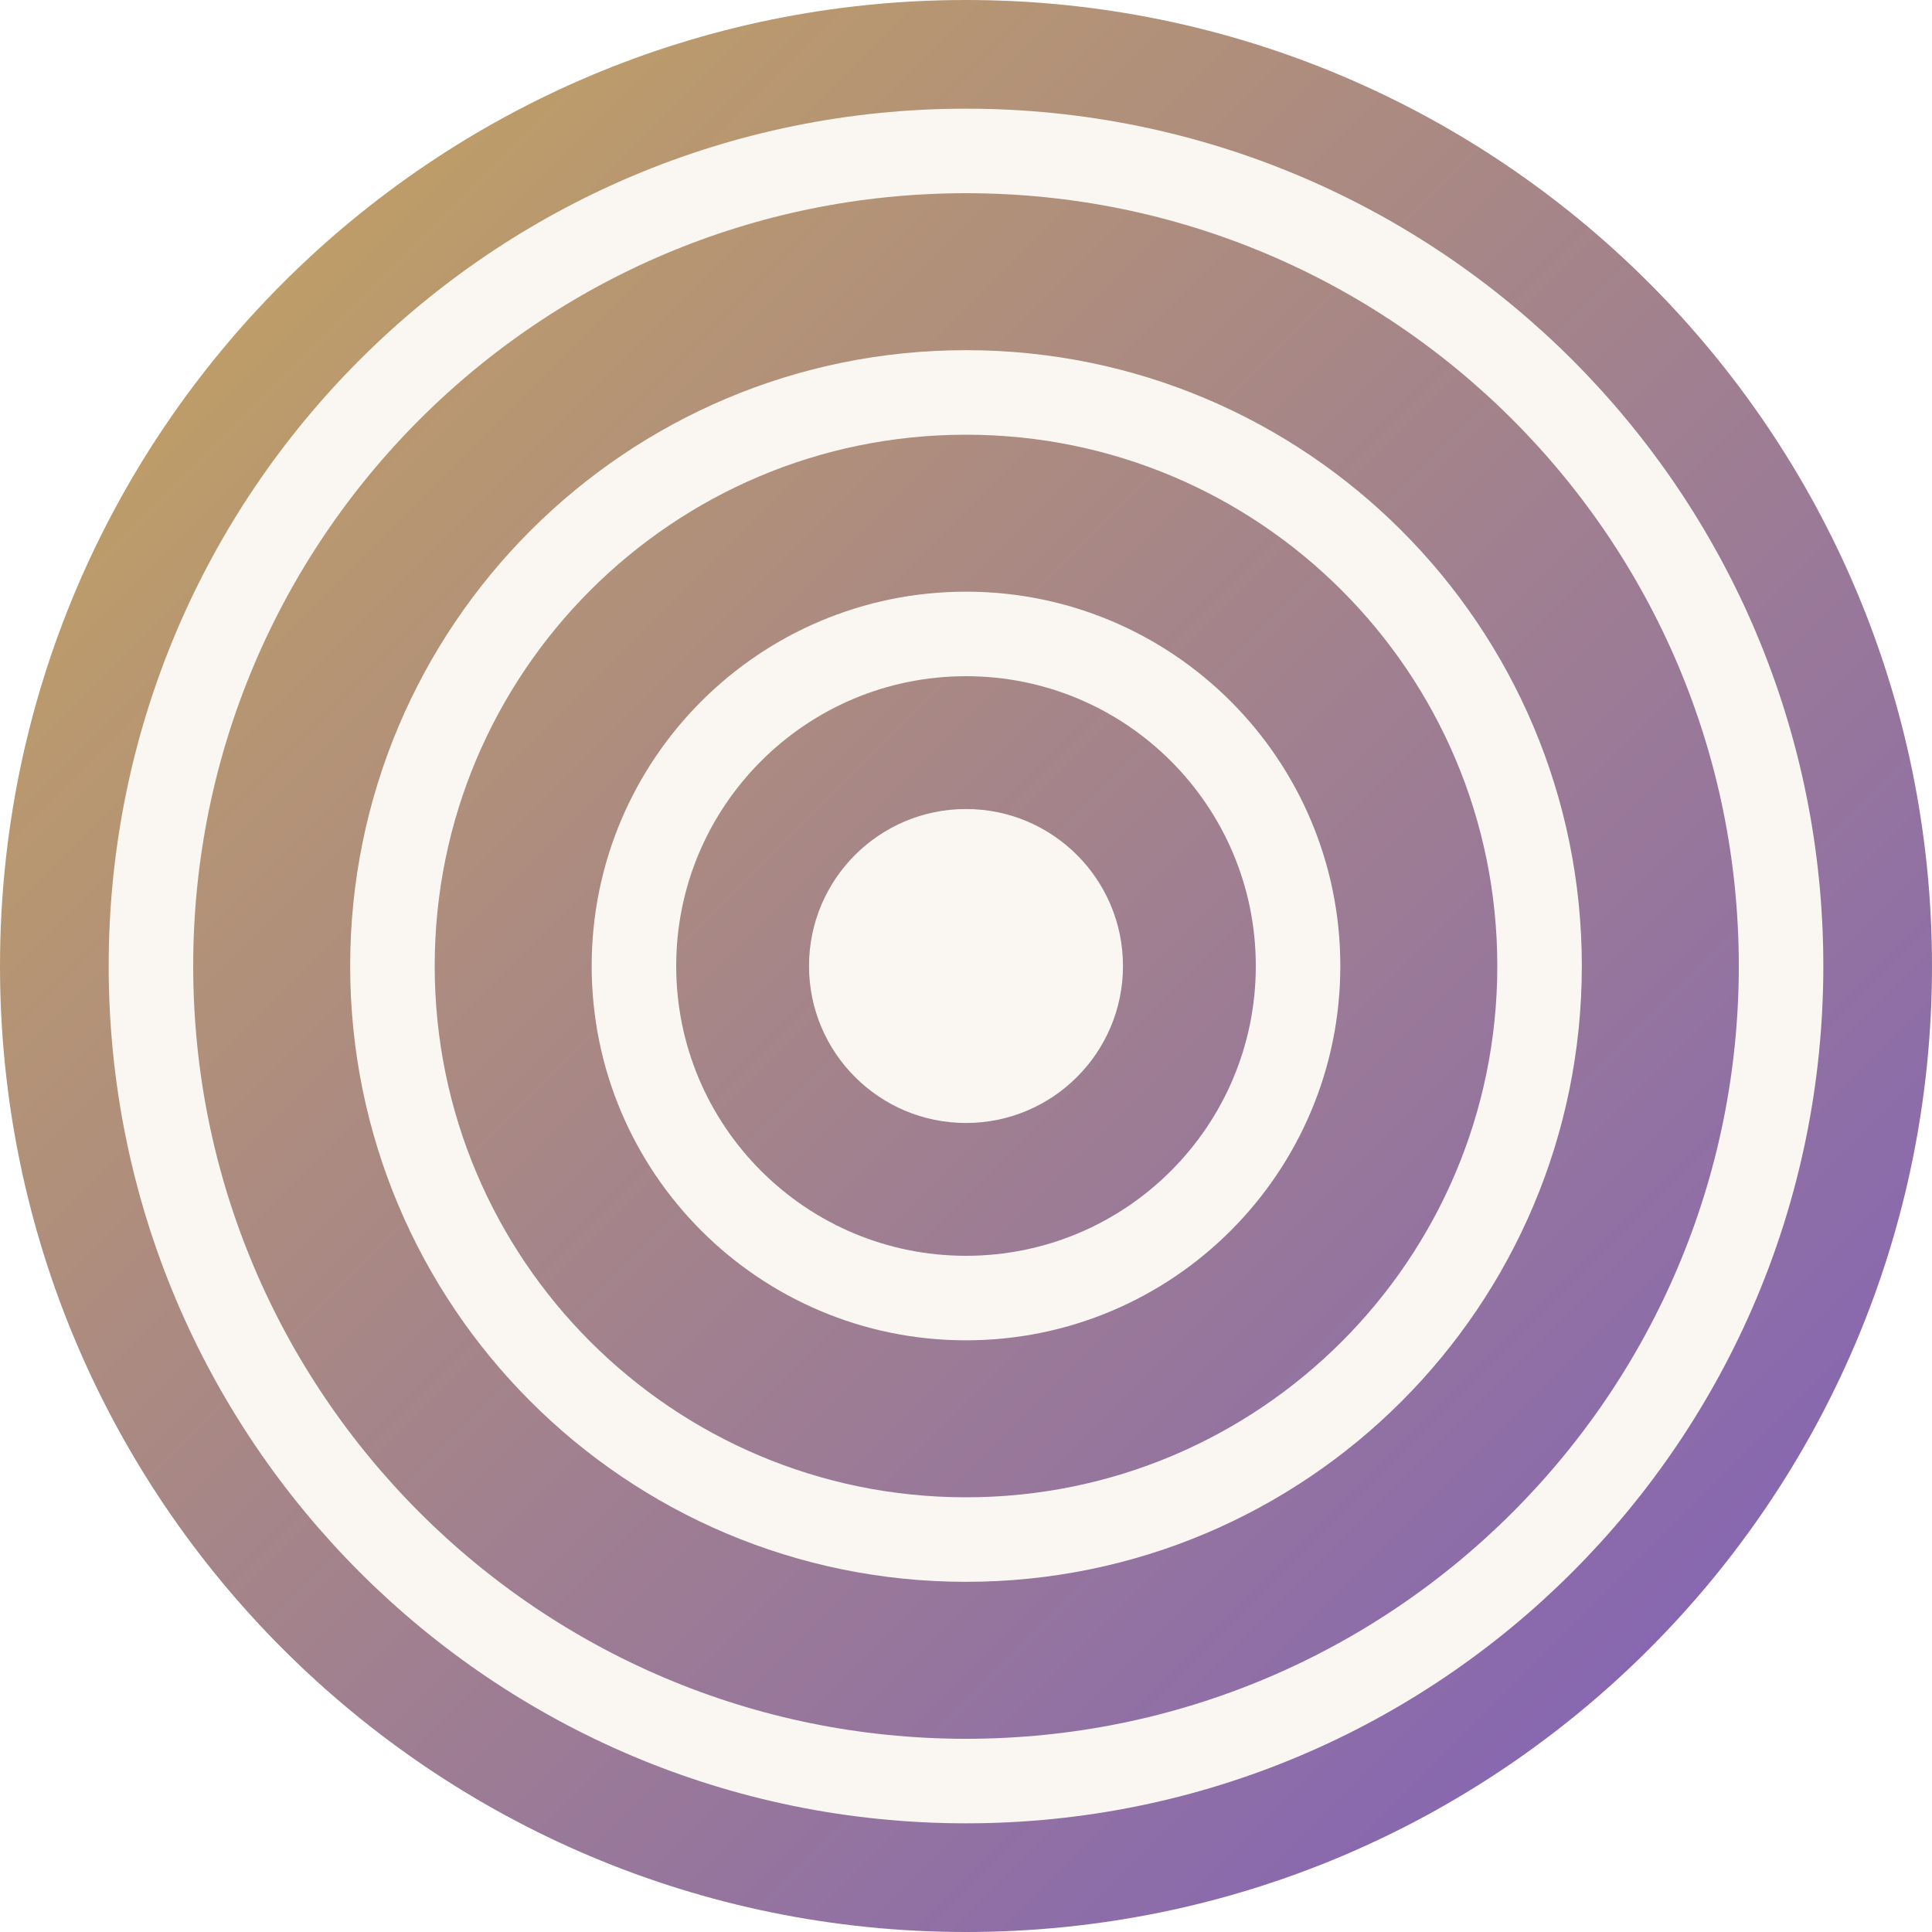
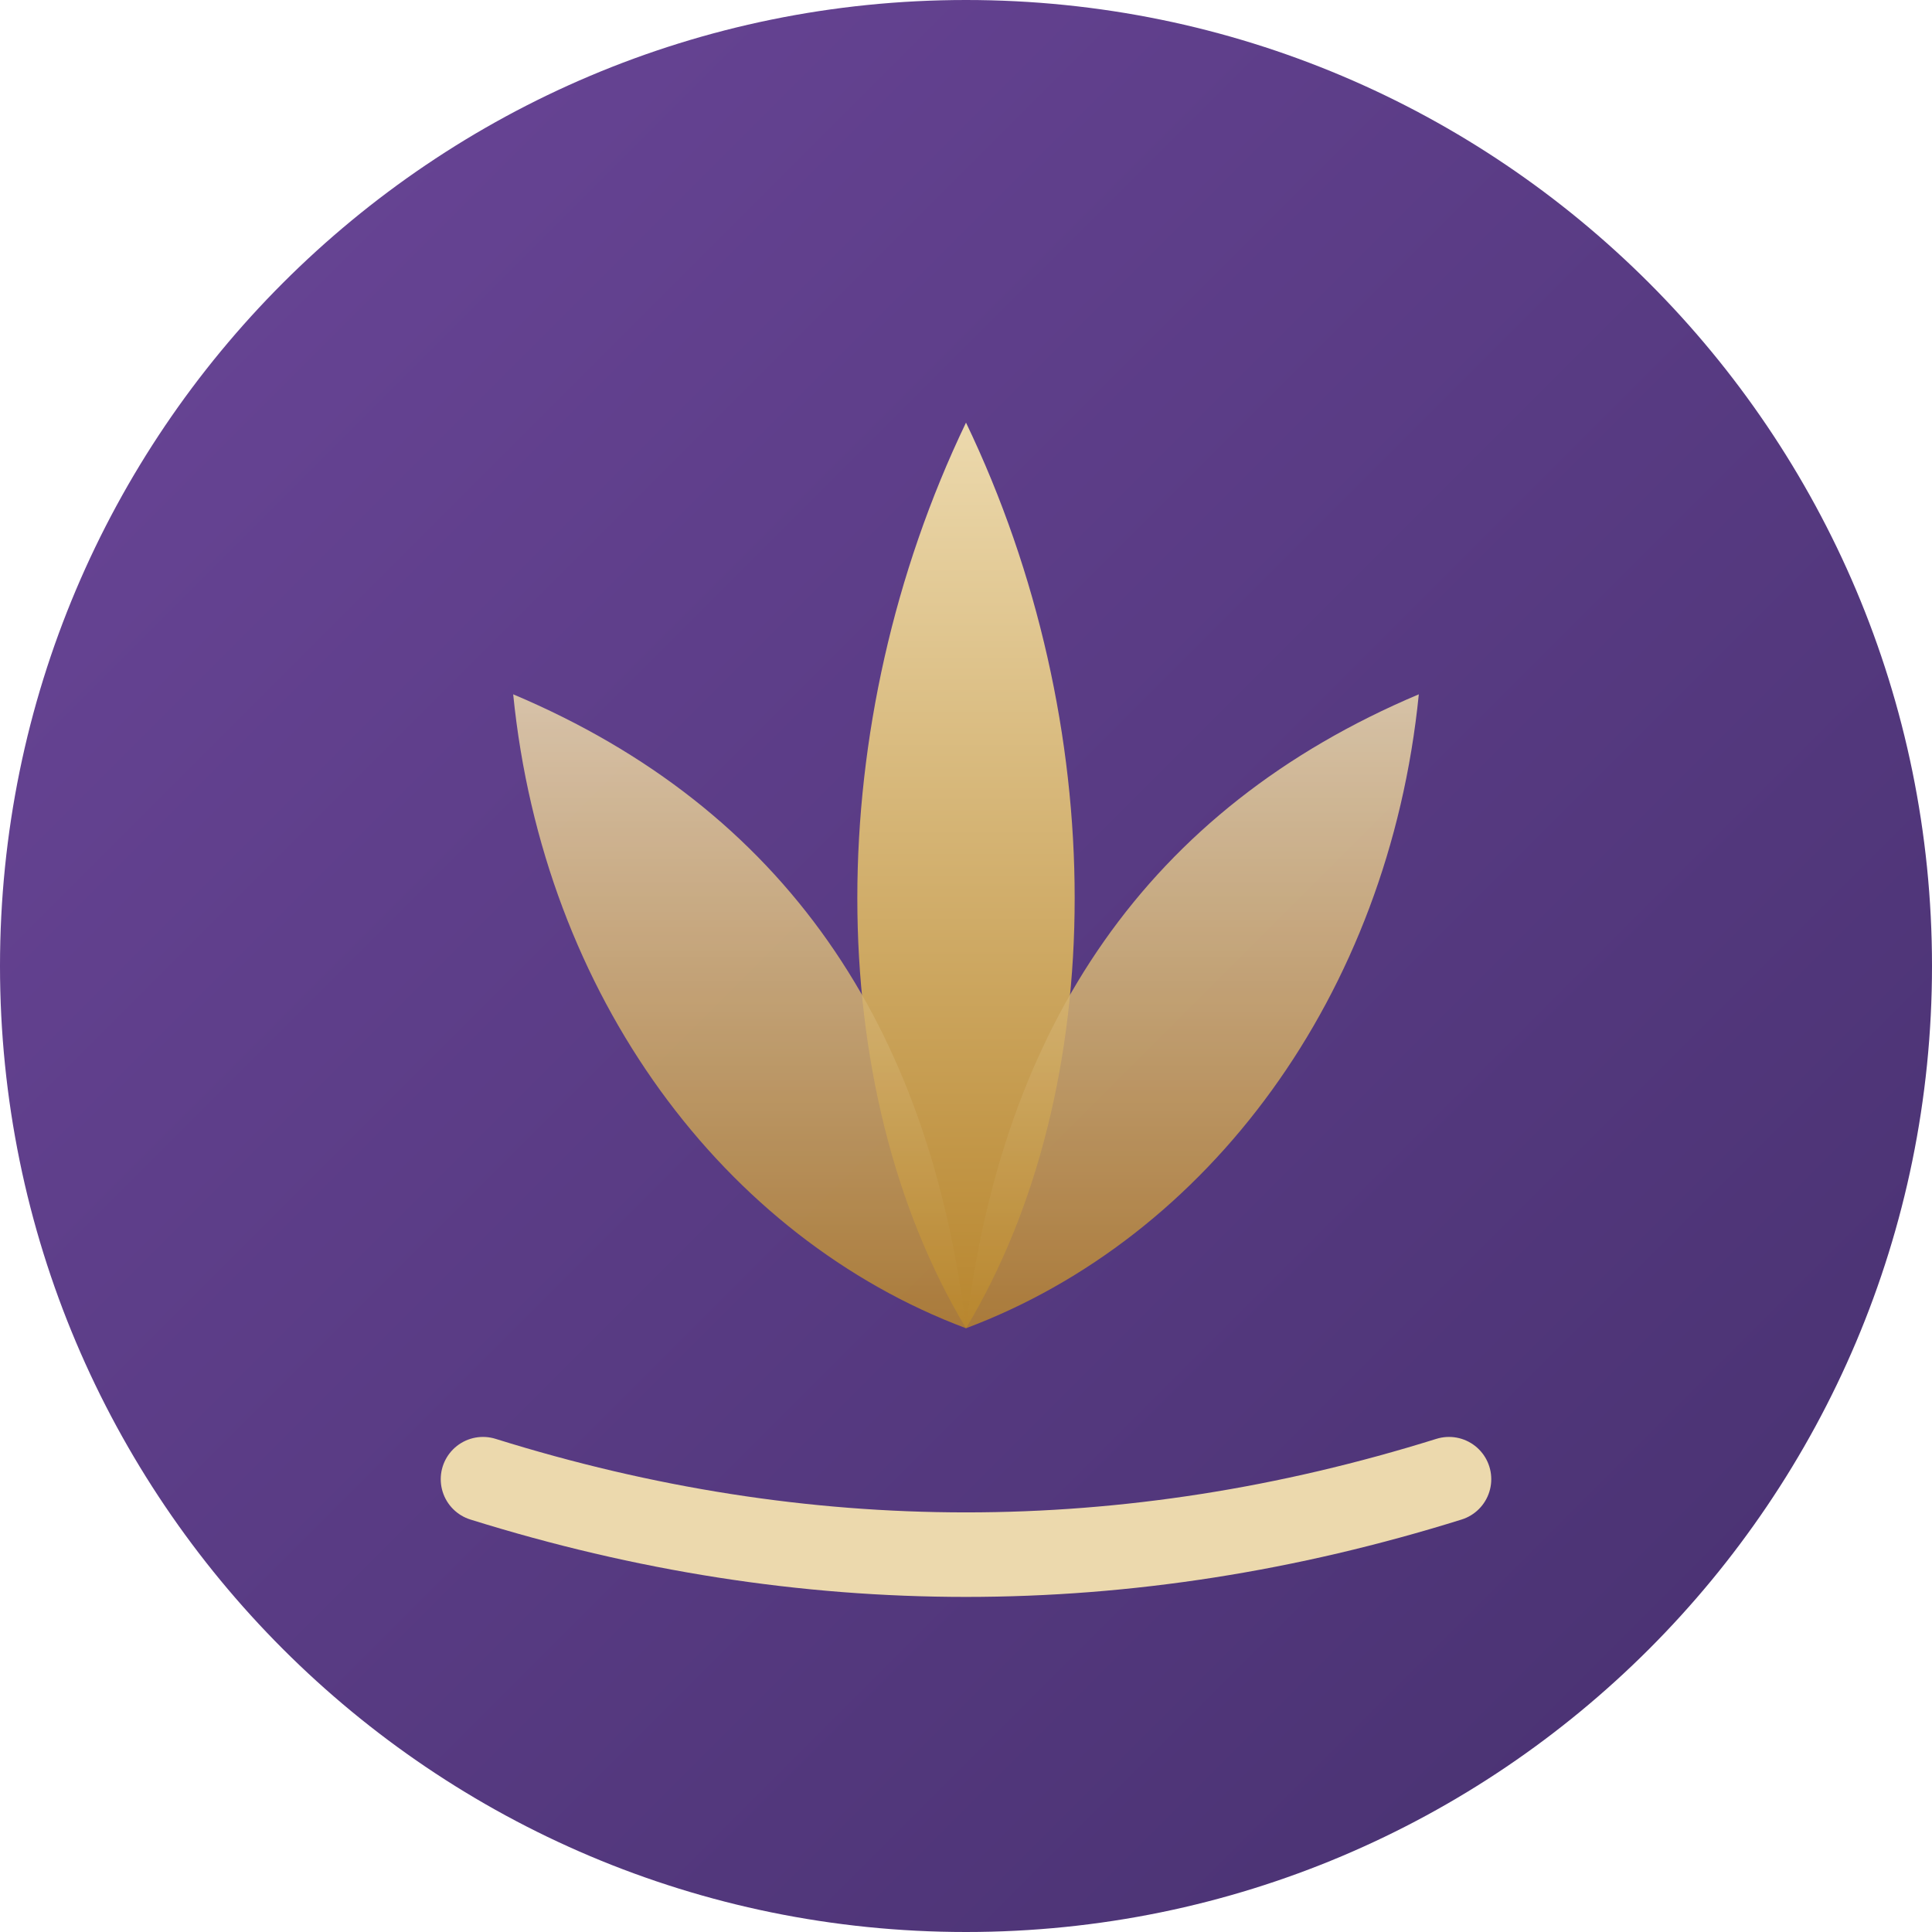
- <svg xmlns="http://www.w3.org/2000/svg" viewBox="0 0 32 32" role="img" aria-label="Sujata Mandre mandala mark">
+ <svg xmlns="http://www.w3.org/2000/svg" viewBox="0 0 32 32" role="img" aria-label="Suved Healing lotus mark">
  <defs>
-     <linearGradient id="g" x1="0" y1="0" x2="1" y2="1">
-       <stop offset="0%" stop-color="#c9a85a" />
-       <stop offset="100%" stop-color="#7c5cbf" />
+     <linearGradient id="bg" x1="0" y1="0" x2="1" y2="1">
+       <stop offset="0%" stop-color="#6b4699" />
+       <stop offset="100%" stop-color="#46306e" />
+     </linearGradient>
+     <linearGradient id="petal" x1="0" y1="1" x2="0" y2="0">
+       <stop offset="0%" stop-color="#b8862e" />
+       <stop offset="100%" stop-color="#ecd9ad" />
    </linearGradient>
  </defs>
-   <circle cx="16" cy="16" r="16" fill="url(#g)" />
-   <g fill="none" stroke="#faf7f2" stroke-width="1.4">
-     <circle cx="16" cy="16" r="13.5" />
-     <circle cx="16" cy="16" r="9.5" />
-     <circle cx="16" cy="16" r="5.5" />
+   <circle cx="16" cy="16" r="16" fill="url(#bg)" />
+   <g fill="url(#petal)">
+     <path d="M16 7 C 13.6 12, 13.6 18, 16 22 C 18.4 18, 18.4 12, 16 7 Z" />
+     <path d="M8.5 11.5 C 9 16.5, 12 20.5, 16 22 C 15.4 17, 13 13.4, 8.5 11.5 Z" opacity="0.85" />
+     <path d="M23.5 11.5 C 23 16.5, 20 20.5, 16 22 C 16.6 17, 19 13.4, 23.5 11.5 Z" opacity="0.85" />
  </g>
-   <circle cx="16" cy="16" r="2.6" fill="#faf7f2" />
+   <path d="M8 24.5 Q 16 27 24 24.5" fill="none" stroke="#ecd9ad" stroke-width="1.4" stroke-linecap="round" />
</svg>
